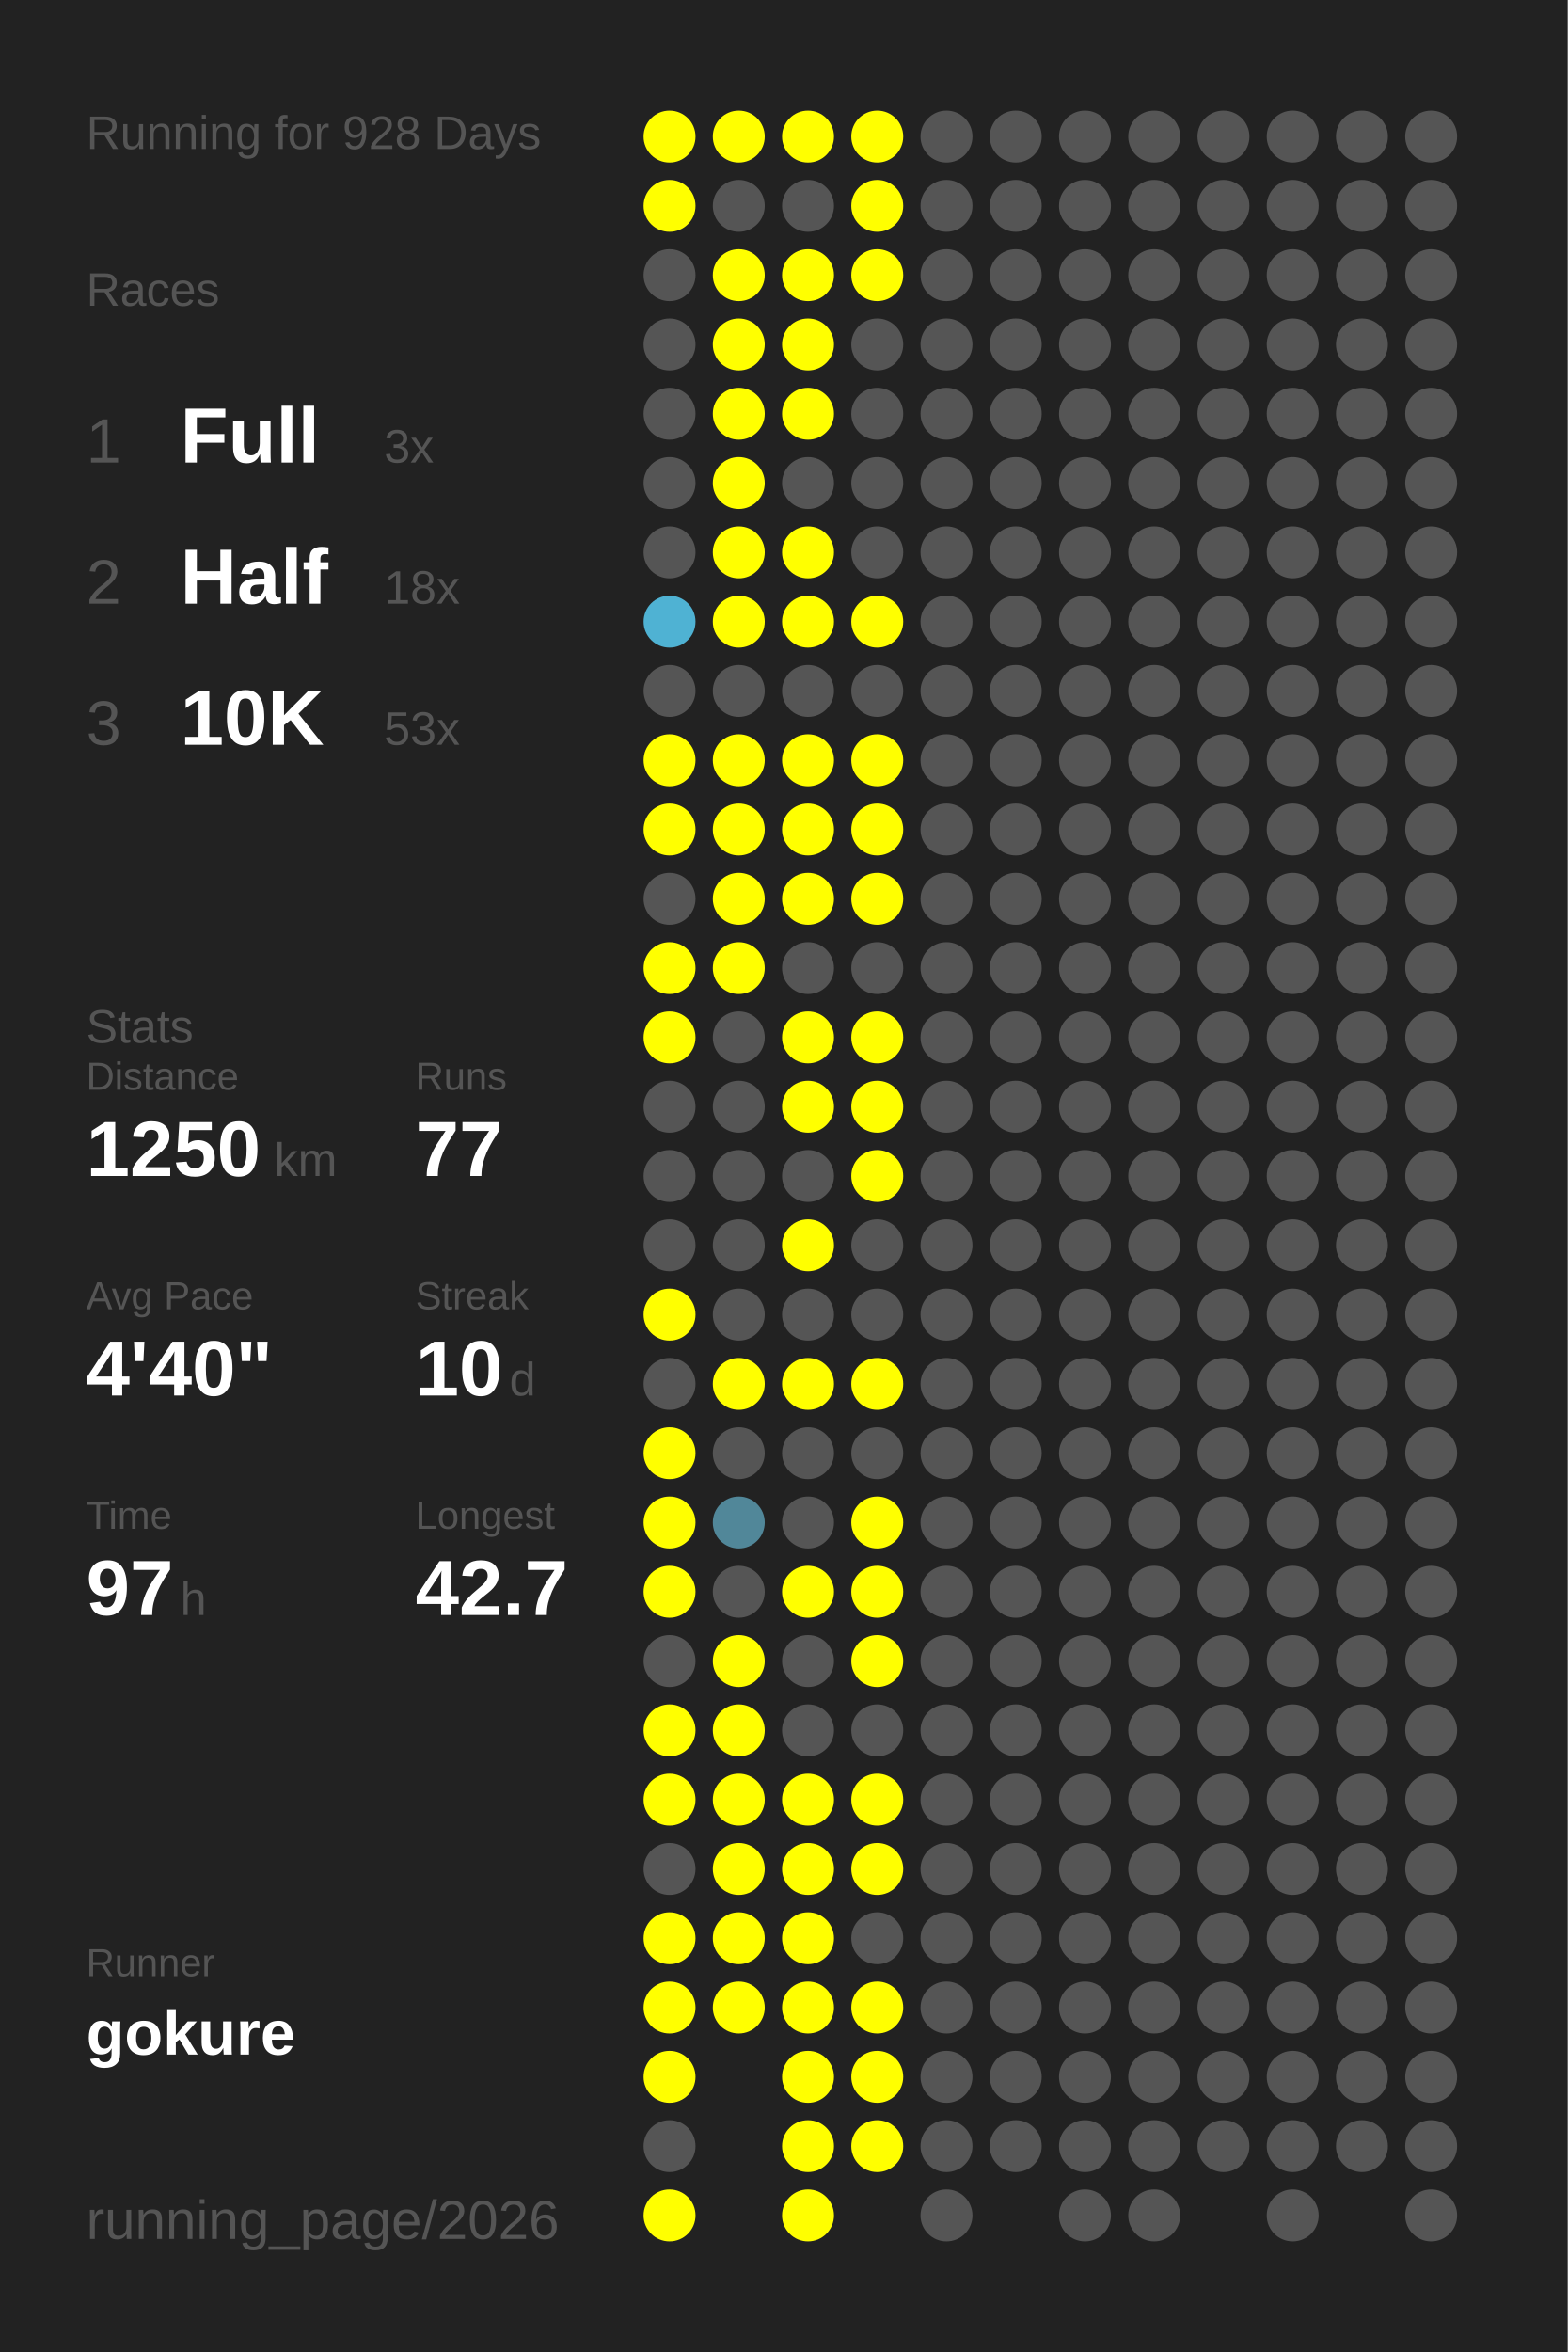
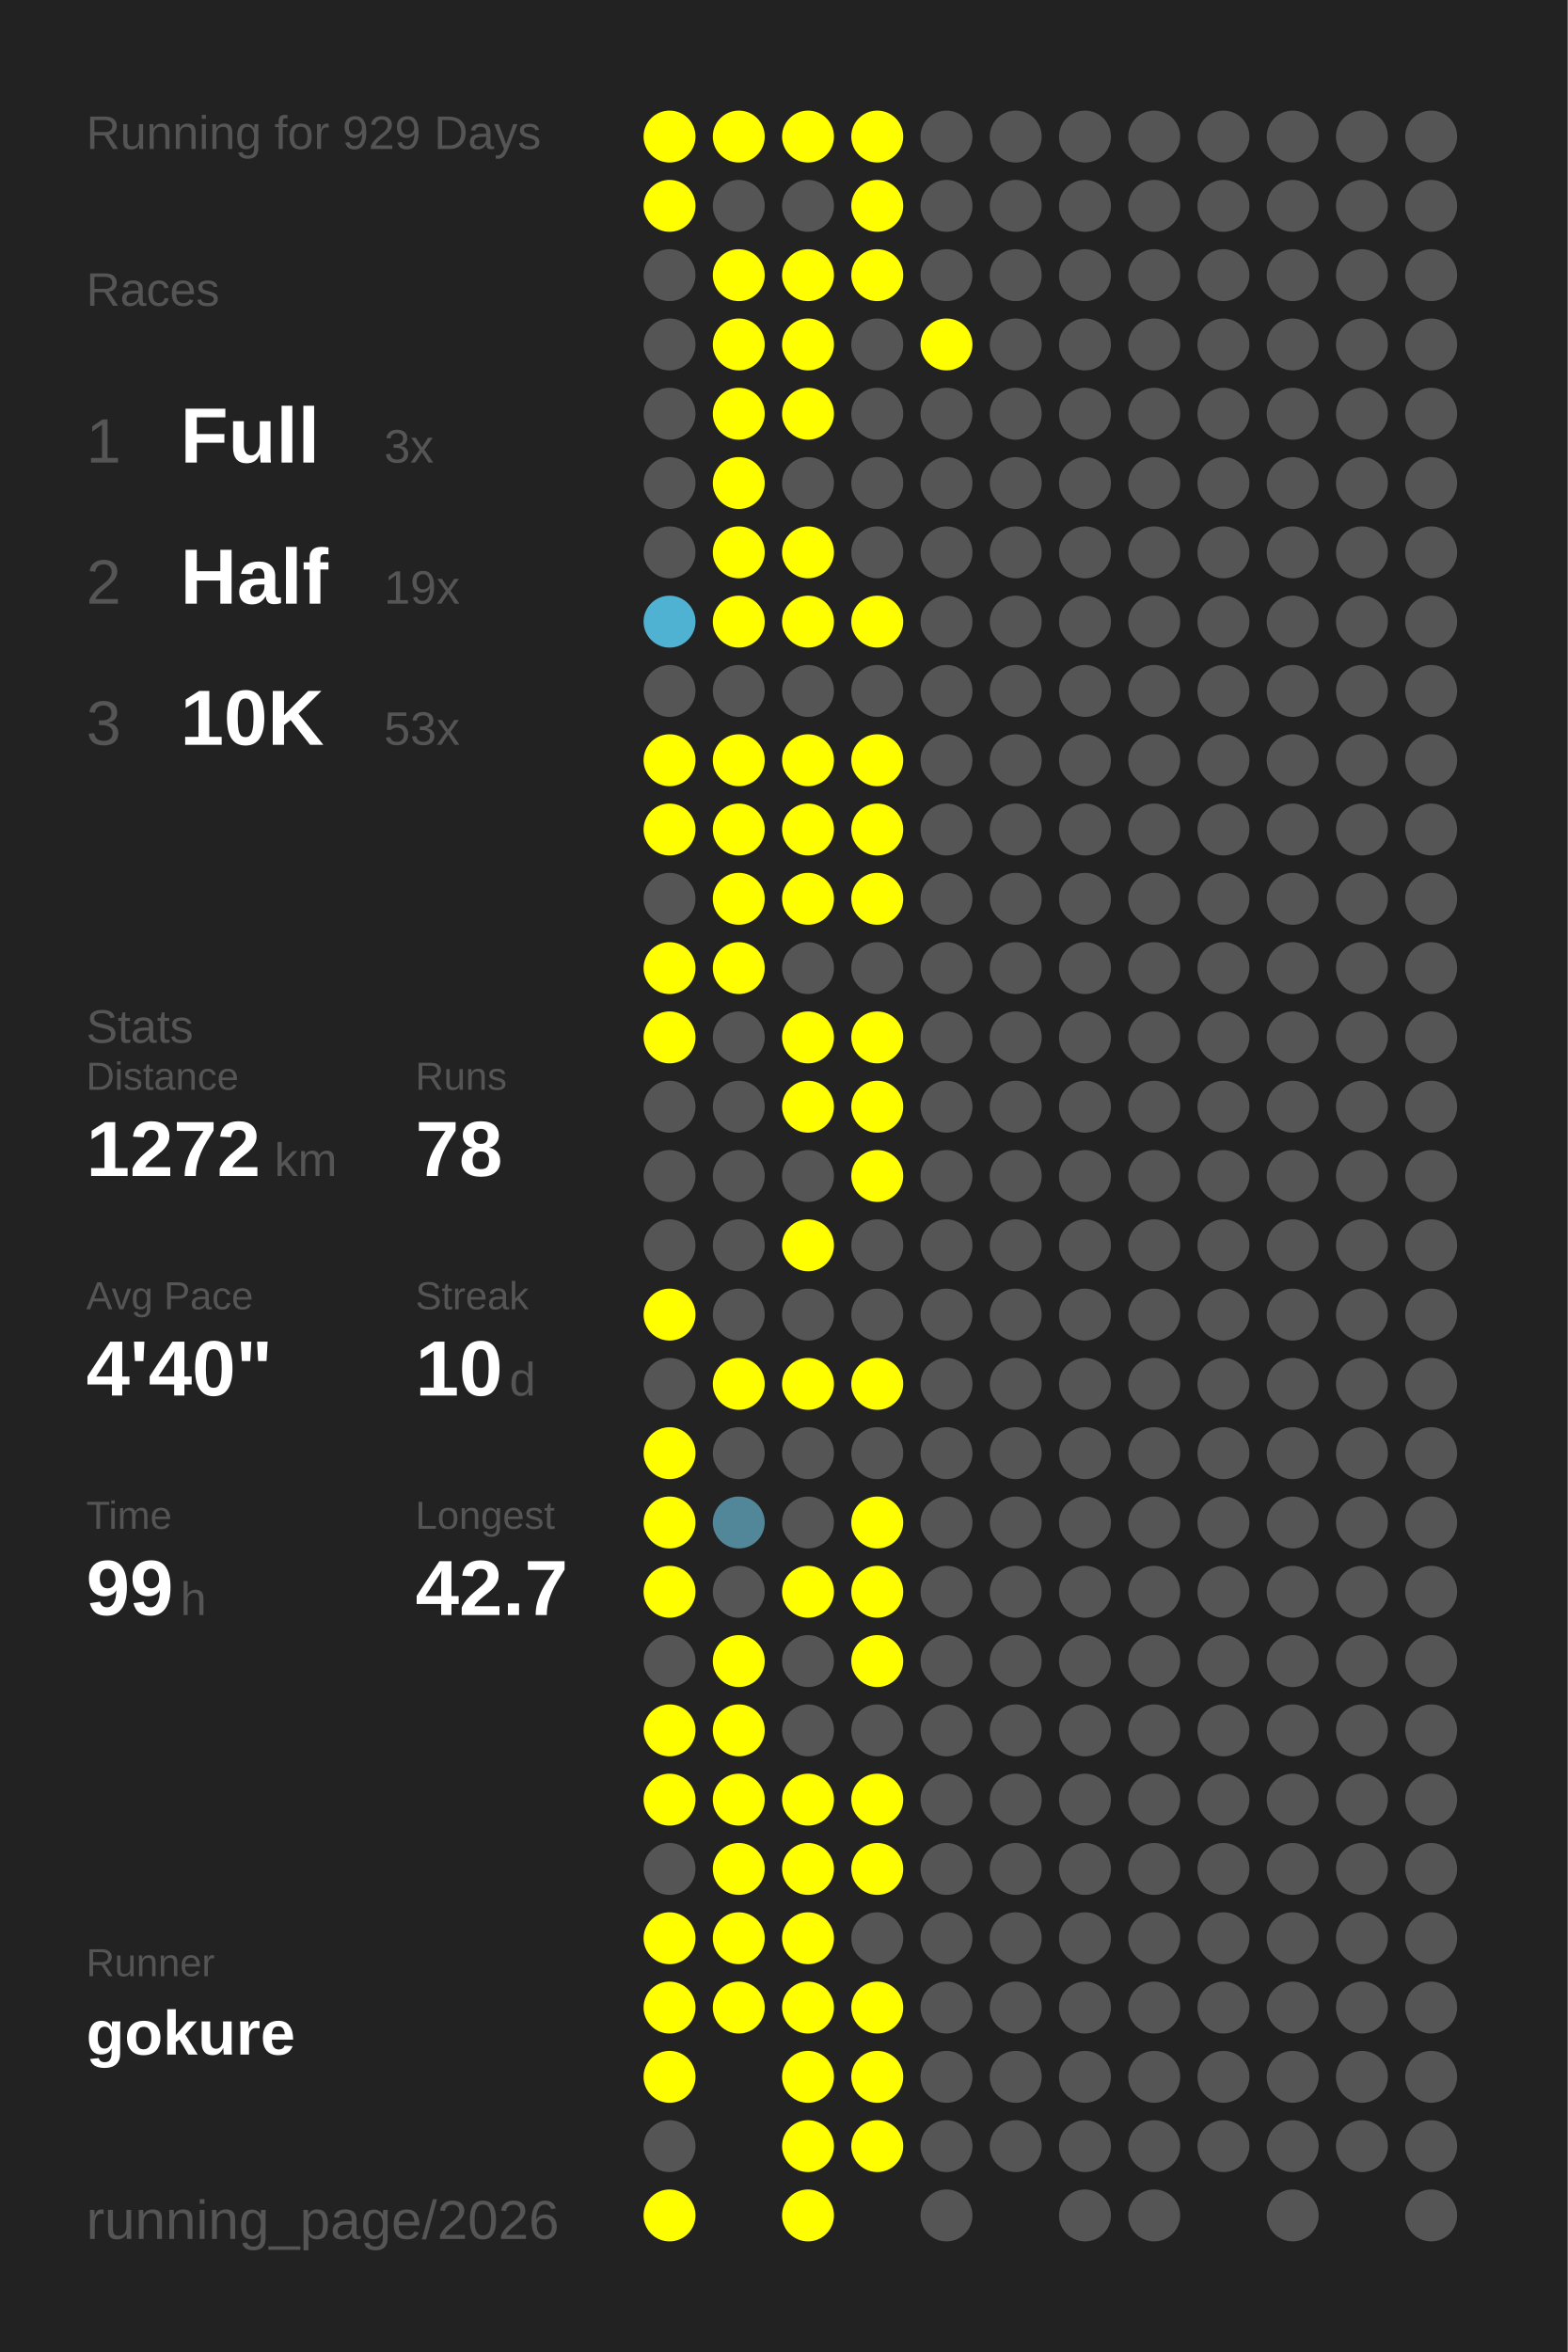
<svg xmlns="http://www.w3.org/2000/svg" baseProfile="full" height="300mm" version="1.1" viewBox="0,0,200,300" width="200mm">
  <defs />
  <rect fill="#222222" height="300" width="200" x="0" y="0" />
-   <text fill="#555555" style="font-size:6px; font-family:Arial;" x="11" y="19">Running for 928 Days</text>
+   <text fill="#555555" style="font-size:6px; font-family:Arial;" x="11" y="19">Running for 929 Days</text>
  <text fill="#555555" style="font-size:6px; font-family:Arial;" x="11" y="39">Races</text>
  <text fill="#555555" style="font-size:8px; font-family:Arial;" x="11" y="59">1</text>
  <text fill="#FFFFFF" style="font-size:10px; font-family:Arial; font-weight:bold;" x="23" y="59">Full</text>
  <text fill="#555555" style="font-size:6px; font-family:Arial;" x="49" y="59">3x</text>
  <text fill="#555555" style="font-size:8px; font-family:Arial;" x="11" y="77">2</text>
  <text fill="#FFFFFF" style="font-size:10px; font-family:Arial; font-weight:bold;" x="23" y="77">Half</text>
-   <text fill="#555555" style="font-size:6px; font-family:Arial;" x="49" y="77">18x</text>
+   <text fill="#555555" style="font-size:6px; font-family:Arial;" x="49" y="77">19x</text>
  <text fill="#555555" style="font-size:8px; font-family:Arial;" x="11" y="95">3</text>
  <text fill="#FFFFFF" style="font-size:10px; font-family:Arial; font-weight:bold;" x="23" y="95">10K</text>
  <text fill="#555555" style="font-size:6px; font-family:Arial;" x="49" y="95">53x</text>
  <text fill="#555555" style="font-size:6px; font-family:Arial;" x="11" y="133">Stats</text>
  <text fill="#555555" style="font-size:5px; font-family:Arial;" x="11" y="139">Distance</text>
-   <text fill="#FFFFFF" style="font-size:10px; font-family:Arial; font-weight:bold;" x="11" y="150">1250</text>
+   <text fill="#FFFFFF" style="font-size:10px; font-family:Arial; font-weight:bold;" x="11" y="150">1272</text>
  <text fill="#555555" style="font-size:6px; font-family:Arial;" x="35" y="150">km</text>
  <text fill="#555555" style="font-size:5px; font-family:Arial;" x="53" y="139">Runs</text>
-   <text fill="#FFFFFF" style="font-size:10px; font-family:Arial; font-weight:bold;" x="53" y="150">77</text>
+   <text fill="#FFFFFF" style="font-size:10px; font-family:Arial; font-weight:bold;" x="53" y="150">78</text>
  <text fill="#555555" style="font-size:5px; font-family:Arial;" x="11" y="167">Avg Pace</text>
  <text fill="#FFFFFF" style="font-size:10px; font-family:Arial; font-weight:bold;" x="11" y="178">4'40"</text>
  <text fill="#555555" style="font-size:5px; font-family:Arial;" x="53" y="167">Streak</text>
  <text fill="#FFFFFF" style="font-size:10px; font-family:Arial; font-weight:bold;" x="53" y="178">10</text>
  <text fill="#555555" style="font-size:6px; font-family:Arial;" x="65" y="178">d</text>
  <text fill="#555555" style="font-size:5px; font-family:Arial;" x="11" y="195">Time</text>
-   <text fill="#FFFFFF" style="font-size:10px; font-family:Arial; font-weight:bold;" x="11" y="206">97</text>
+   <text fill="#FFFFFF" style="font-size:10px; font-family:Arial; font-weight:bold;" x="11" y="206">99</text>
  <text fill="#555555" style="font-size:6px; font-family:Arial;" x="23" y="206">h</text>
  <text fill="#555555" style="font-size:5px; font-family:Arial;" x="53" y="195">Longest</text>
  <text fill="#FFFFFF" style="font-size:10px; font-family:Arial; font-weight:bold;" x="53" y="206">42.7</text>
  <text fill="#555555" style="font-size:5px; font-family:Arial;" x="11" y="252.065">Runner</text>
  <text fill="#FFFFFF" style="font-size:8px; font-family:Arial; font-weight:bold;" x="11" y="262.065">gokure</text>
  <text fill="#555555" style="font-size:7px; font-family:Arial;" x="11" y="285.581">running_page/2026</text>
  <circle cx="85.417" cy="17.419" fill="#FFFF00" r="3.312" />
  <circle cx="85.417" cy="26.258" fill="#FFFF00" r="3.312" />
  <circle cx="85.417" cy="35.097" fill="#555555" r="3.312" />
  <circle cx="85.417" cy="43.935" fill="#555555" r="3.312" />
  <circle cx="85.417" cy="52.774" fill="#555555" r="3.312" />
  <circle cx="85.417" cy="61.613" fill="#555555" r="3.312" />
  <circle cx="85.417" cy="70.452" fill="#555555" r="3.312" />
  <circle cx="85.417" cy="79.29" fill="#4fb2d3" r="3.312" />
  <circle cx="85.417" cy="88.129" fill="#555555" r="3.312" />
  <circle cx="85.417" cy="96.968" fill="#FFFF00" r="3.312" />
  <circle cx="85.417" cy="105.806" fill="#FFFF00" r="3.312" />
  <circle cx="85.417" cy="114.645" fill="#555555" r="3.312" />
  <circle cx="85.417" cy="123.484" fill="#FFFF00" r="3.312" />
  <circle cx="85.417" cy="132.323" fill="#FFFF00" r="3.312" />
  <circle cx="85.417" cy="141.161" fill="#555555" r="3.312" />
  <circle cx="85.417" cy="150" fill="#555555" r="3.312" />
  <circle cx="85.417" cy="158.839" fill="#555555" r="3.312" />
  <circle cx="85.417" cy="167.677" fill="#FFFF00" r="3.312" />
  <circle cx="85.417" cy="176.516" fill="#555555" r="3.312" />
  <circle cx="85.417" cy="185.355" fill="#FFFF00" r="3.312" />
  <circle cx="85.417" cy="194.194" fill="#FFFF00" r="3.312" />
  <circle cx="85.417" cy="203.032" fill="#FFFF00" r="3.312" />
  <circle cx="85.417" cy="211.871" fill="#555555" r="3.312" />
  <circle cx="85.417" cy="220.71" fill="#FFFF00" r="3.312" />
  <circle cx="85.417" cy="229.548" fill="#FFFF00" r="3.312" />
  <circle cx="85.417" cy="238.387" fill="#555555" r="3.312" />
  <circle cx="85.417" cy="247.226" fill="#FFFF00" r="3.312" />
  <circle cx="85.417" cy="256.065" fill="#FFFF00" r="3.312" />
  <circle cx="85.417" cy="264.903" fill="#FFFF00" r="3.312" />
  <circle cx="85.417" cy="273.742" fill="#555555" r="3.312" />
  <circle cx="85.417" cy="282.581" fill="#FFFF00" r="3.312" />
  <circle cx="94.25" cy="17.419" fill="#FFFF00" r="3.312" />
  <circle cx="94.25" cy="26.258" fill="#555555" r="3.312" />
  <circle cx="94.25" cy="35.097" fill="#FFFF00" r="3.312" />
  <circle cx="94.25" cy="43.935" fill="#FFFF00" r="3.312" />
  <circle cx="94.25" cy="52.774" fill="#FFFF00" r="3.312" />
  <circle cx="94.25" cy="61.613" fill="#FFFF00" r="3.312" />
  <circle cx="94.25" cy="70.452" fill="#FFFF00" r="3.312" />
  <circle cx="94.25" cy="79.29" fill="#FFFF00" r="3.312" />
  <circle cx="94.25" cy="88.129" fill="#555555" r="3.312" />
  <circle cx="94.25" cy="96.968" fill="#FFFF00" r="3.312" />
  <circle cx="94.25" cy="105.806" fill="#FFFF00" r="3.312" />
  <circle cx="94.25" cy="114.645" fill="#FFFF00" r="3.312" />
  <circle cx="94.25" cy="123.484" fill="#FFFF00" r="3.312" />
  <circle cx="94.25" cy="132.323" fill="#555555" r="3.312" />
  <circle cx="94.25" cy="141.161" fill="#555555" r="3.312" />
  <circle cx="94.25" cy="150" fill="#555555" r="3.312" />
  <circle cx="94.25" cy="158.839" fill="#555555" r="3.312" />
  <circle cx="94.25" cy="167.677" fill="#555555" r="3.312" />
  <circle cx="94.25" cy="176.516" fill="#FFFF00" r="3.312" />
  <circle cx="94.25" cy="185.355" fill="#555555" r="3.312" />
  <circle cx="94.25" cy="194.194" fill="#518799" r="3.312" />
  <circle cx="94.25" cy="203.032" fill="#555555" r="3.312" />
  <circle cx="94.25" cy="211.871" fill="#FFFF00" r="3.312" />
  <circle cx="94.25" cy="220.71" fill="#FFFF00" r="3.312" />
  <circle cx="94.25" cy="229.548" fill="#FFFF00" r="3.312" />
  <circle cx="94.25" cy="238.387" fill="#FFFF00" r="3.312" />
  <circle cx="94.25" cy="247.226" fill="#FFFF00" r="3.312" />
  <circle cx="94.25" cy="256.065" fill="#FFFF00" r="3.312" />
  <circle cx="103.083" cy="17.419" fill="#FFFF00" r="3.312" />
  <circle cx="103.083" cy="26.258" fill="#555555" r="3.312" />
  <circle cx="103.083" cy="35.097" fill="#FFFF00" r="3.312" />
  <circle cx="103.083" cy="43.935" fill="#FFFF00" r="3.312" />
  <circle cx="103.083" cy="52.774" fill="#FFFF00" r="3.312" />
  <circle cx="103.083" cy="61.613" fill="#555555" r="3.312" />
  <circle cx="103.083" cy="70.452" fill="#FFFF00" r="3.312" />
  <circle cx="103.083" cy="79.29" fill="#FFFF00" r="3.312" />
  <circle cx="103.083" cy="88.129" fill="#555555" r="3.312" />
  <circle cx="103.083" cy="96.968" fill="#FFFF00" r="3.312" />
  <circle cx="103.083" cy="105.806" fill="#FFFF00" r="3.312" />
  <circle cx="103.083" cy="114.645" fill="#FFFF00" r="3.312" />
  <circle cx="103.083" cy="123.484" fill="#555555" r="3.312" />
  <circle cx="103.083" cy="132.323" fill="#FFFF00" r="3.312" />
  <circle cx="103.083" cy="141.161" fill="#FFFF00" r="3.312" />
  <circle cx="103.083" cy="150" fill="#555555" r="3.312" />
  <circle cx="103.083" cy="158.839" fill="#FFFF00" r="3.312" />
  <circle cx="103.083" cy="167.677" fill="#555555" r="3.312" />
  <circle cx="103.083" cy="176.516" fill="#FFFF00" r="3.312" />
  <circle cx="103.083" cy="185.355" fill="#555555" r="3.312" />
  <circle cx="103.083" cy="194.194" fill="#555555" r="3.312" />
  <circle cx="103.083" cy="203.032" fill="#FFFF00" r="3.312" />
  <circle cx="103.083" cy="211.871" fill="#555555" r="3.312" />
  <circle cx="103.083" cy="220.71" fill="#555555" r="3.312" />
  <circle cx="103.083" cy="229.548" fill="#FFFF00" r="3.312" />
  <circle cx="103.083" cy="238.387" fill="#FFFF00" r="3.312" />
  <circle cx="103.083" cy="247.226" fill="#FFFF00" r="3.312" />
  <circle cx="103.083" cy="256.065" fill="#FFFF00" r="3.312" />
  <circle cx="103.083" cy="264.903" fill="#FFFF00" r="3.312" />
  <circle cx="103.083" cy="273.742" fill="#FFFF00" r="3.312" />
  <circle cx="103.083" cy="282.581" fill="#FFFF00" r="3.312" />
  <circle cx="111.917" cy="17.419" fill="#FFFF00" r="3.312" />
  <circle cx="111.917" cy="26.258" fill="#FFFF00" r="3.312" />
  <circle cx="111.917" cy="35.097" fill="#FFFF00" r="3.312" />
  <circle cx="111.917" cy="43.935" fill="#555555" r="3.312" />
  <circle cx="111.917" cy="52.774" fill="#555555" r="3.312" />
  <circle cx="111.917" cy="61.613" fill="#555555" r="3.312" />
  <circle cx="111.917" cy="70.452" fill="#555555" r="3.312" />
  <circle cx="111.917" cy="79.29" fill="#FFFF00" r="3.312" />
  <circle cx="111.917" cy="88.129" fill="#555555" r="3.312" />
  <circle cx="111.917" cy="96.968" fill="#FFFF00" r="3.312" />
  <circle cx="111.917" cy="105.806" fill="#FFFF00" r="3.312" />
  <circle cx="111.917" cy="114.645" fill="#FFFF00" r="3.312" />
  <circle cx="111.917" cy="123.484" fill="#555555" r="3.312" />
  <circle cx="111.917" cy="132.323" fill="#FFFF00" r="3.312" />
  <circle cx="111.917" cy="141.161" fill="#FFFF00" r="3.312" />
  <circle cx="111.917" cy="150" fill="#FFFF00" r="3.312" />
  <circle cx="111.917" cy="158.839" fill="#555555" r="3.312" />
  <circle cx="111.917" cy="167.677" fill="#555555" r="3.312" />
  <circle cx="111.917" cy="176.516" fill="#FFFF00" r="3.312" />
  <circle cx="111.917" cy="185.355" fill="#555555" r="3.312" />
  <circle cx="111.917" cy="194.194" fill="#FFFF00" r="3.312" />
  <circle cx="111.917" cy="203.032" fill="#FFFF00" r="3.312" />
  <circle cx="111.917" cy="211.871" fill="#FFFF00" r="3.312" />
  <circle cx="111.917" cy="220.71" fill="#555555" r="3.312" />
  <circle cx="111.917" cy="229.548" fill="#FFFF00" r="3.312" />
  <circle cx="111.917" cy="238.387" fill="#FFFF00" r="3.312" />
  <circle cx="111.917" cy="247.226" fill="#555555" r="3.312" />
  <circle cx="111.917" cy="256.065" fill="#FFFF00" r="3.312" />
  <circle cx="111.917" cy="264.903" fill="#FFFF00" r="3.312" />
  <circle cx="111.917" cy="273.742" fill="#FFFF00" r="3.312" />
  <circle cx="120.75" cy="17.419" fill="#555555" r="3.312" />
  <circle cx="120.75" cy="26.258" fill="#555555" r="3.312" />
  <circle cx="120.75" cy="35.097" fill="#555555" r="3.312" />
-   <circle cx="120.75" cy="43.935" fill="#555555" r="3.312" />
+   <circle cx="120.75" cy="43.935" fill="#FFFF00" r="3.312" />
  <circle cx="120.75" cy="52.774" fill="#555555" r="3.312" />
  <circle cx="120.75" cy="61.613" fill="#555555" r="3.312" />
  <circle cx="120.75" cy="70.452" fill="#555555" r="3.312" />
  <circle cx="120.75" cy="79.29" fill="#555555" r="3.312" />
  <circle cx="120.75" cy="88.129" fill="#555555" r="3.312" />
  <circle cx="120.75" cy="96.968" fill="#555555" r="3.312" />
  <circle cx="120.75" cy="105.806" fill="#555555" r="3.312" />
  <circle cx="120.75" cy="114.645" fill="#555555" r="3.312" />
  <circle cx="120.75" cy="123.484" fill="#555555" r="3.312" />
  <circle cx="120.75" cy="132.323" fill="#555555" r="3.312" />
  <circle cx="120.75" cy="141.161" fill="#555555" r="3.312" />
  <circle cx="120.75" cy="150" fill="#555555" r="3.312" />
  <circle cx="120.75" cy="158.839" fill="#555555" r="3.312" />
  <circle cx="120.75" cy="167.677" fill="#555555" r="3.312" />
  <circle cx="120.75" cy="176.516" fill="#555555" r="3.312" />
  <circle cx="120.75" cy="185.355" fill="#555555" r="3.312" />
  <circle cx="120.75" cy="194.194" fill="#555555" r="3.312" />
  <circle cx="120.75" cy="203.032" fill="#555555" r="3.312" />
  <circle cx="120.75" cy="211.871" fill="#555555" r="3.312" />
  <circle cx="120.75" cy="220.71" fill="#555555" r="3.312" />
  <circle cx="120.75" cy="229.548" fill="#555555" r="3.312" />
  <circle cx="120.75" cy="238.387" fill="#555555" r="3.312" />
  <circle cx="120.75" cy="247.226" fill="#555555" r="3.312" />
  <circle cx="120.75" cy="256.065" fill="#555555" r="3.312" />
  <circle cx="120.75" cy="264.903" fill="#555555" r="3.312" />
  <circle cx="120.75" cy="273.742" fill="#555555" r="3.312" />
  <circle cx="120.75" cy="282.581" fill="#555555" r="3.312" />
  <circle cx="129.583" cy="17.419" fill="#555555" r="3.312" />
  <circle cx="129.583" cy="26.258" fill="#555555" r="3.312" />
  <circle cx="129.583" cy="35.097" fill="#555555" r="3.312" />
  <circle cx="129.583" cy="43.935" fill="#555555" r="3.312" />
  <circle cx="129.583" cy="52.774" fill="#555555" r="3.312" />
  <circle cx="129.583" cy="61.613" fill="#555555" r="3.312" />
  <circle cx="129.583" cy="70.452" fill="#555555" r="3.312" />
  <circle cx="129.583" cy="79.29" fill="#555555" r="3.312" />
  <circle cx="129.583" cy="88.129" fill="#555555" r="3.312" />
  <circle cx="129.583" cy="96.968" fill="#555555" r="3.312" />
  <circle cx="129.583" cy="105.806" fill="#555555" r="3.312" />
  <circle cx="129.583" cy="114.645" fill="#555555" r="3.312" />
  <circle cx="129.583" cy="123.484" fill="#555555" r="3.312" />
  <circle cx="129.583" cy="132.323" fill="#555555" r="3.312" />
  <circle cx="129.583" cy="141.161" fill="#555555" r="3.312" />
  <circle cx="129.583" cy="150" fill="#555555" r="3.312" />
  <circle cx="129.583" cy="158.839" fill="#555555" r="3.312" />
  <circle cx="129.583" cy="167.677" fill="#555555" r="3.312" />
  <circle cx="129.583" cy="176.516" fill="#555555" r="3.312" />
  <circle cx="129.583" cy="185.355" fill="#555555" r="3.312" />
  <circle cx="129.583" cy="194.194" fill="#555555" r="3.312" />
  <circle cx="129.583" cy="203.032" fill="#555555" r="3.312" />
  <circle cx="129.583" cy="211.871" fill="#555555" r="3.312" />
  <circle cx="129.583" cy="220.71" fill="#555555" r="3.312" />
  <circle cx="129.583" cy="229.548" fill="#555555" r="3.312" />
  <circle cx="129.583" cy="238.387" fill="#555555" r="3.312" />
  <circle cx="129.583" cy="247.226" fill="#555555" r="3.312" />
  <circle cx="129.583" cy="256.065" fill="#555555" r="3.312" />
  <circle cx="129.583" cy="264.903" fill="#555555" r="3.312" />
  <circle cx="129.583" cy="273.742" fill="#555555" r="3.312" />
  <circle cx="138.417" cy="17.419" fill="#555555" r="3.312" />
  <circle cx="138.417" cy="26.258" fill="#555555" r="3.312" />
  <circle cx="138.417" cy="35.097" fill="#555555" r="3.312" />
  <circle cx="138.417" cy="43.935" fill="#555555" r="3.312" />
  <circle cx="138.417" cy="52.774" fill="#555555" r="3.312" />
  <circle cx="138.417" cy="61.613" fill="#555555" r="3.312" />
  <circle cx="138.417" cy="70.452" fill="#555555" r="3.312" />
  <circle cx="138.417" cy="79.29" fill="#555555" r="3.312" />
  <circle cx="138.417" cy="88.129" fill="#555555" r="3.312" />
  <circle cx="138.417" cy="96.968" fill="#555555" r="3.312" />
  <circle cx="138.417" cy="105.806" fill="#555555" r="3.312" />
  <circle cx="138.417" cy="114.645" fill="#555555" r="3.312" />
  <circle cx="138.417" cy="123.484" fill="#555555" r="3.312" />
  <circle cx="138.417" cy="132.323" fill="#555555" r="3.312" />
  <circle cx="138.417" cy="141.161" fill="#555555" r="3.312" />
  <circle cx="138.417" cy="150" fill="#555555" r="3.312" />
  <circle cx="138.417" cy="158.839" fill="#555555" r="3.312" />
  <circle cx="138.417" cy="167.677" fill="#555555" r="3.312" />
  <circle cx="138.417" cy="176.516" fill="#555555" r="3.312" />
  <circle cx="138.417" cy="185.355" fill="#555555" r="3.312" />
  <circle cx="138.417" cy="194.194" fill="#555555" r="3.312" />
  <circle cx="138.417" cy="203.032" fill="#555555" r="3.312" />
  <circle cx="138.417" cy="211.871" fill="#555555" r="3.312" />
  <circle cx="138.417" cy="220.71" fill="#555555" r="3.312" />
  <circle cx="138.417" cy="229.548" fill="#555555" r="3.312" />
  <circle cx="138.417" cy="238.387" fill="#555555" r="3.312" />
  <circle cx="138.417" cy="247.226" fill="#555555" r="3.312" />
  <circle cx="138.417" cy="256.065" fill="#555555" r="3.312" />
  <circle cx="138.417" cy="264.903" fill="#555555" r="3.312" />
  <circle cx="138.417" cy="273.742" fill="#555555" r="3.312" />
  <circle cx="138.417" cy="282.581" fill="#555555" r="3.312" />
  <circle cx="147.25" cy="17.419" fill="#555555" r="3.312" />
  <circle cx="147.25" cy="26.258" fill="#555555" r="3.312" />
  <circle cx="147.25" cy="35.097" fill="#555555" r="3.312" />
  <circle cx="147.25" cy="43.935" fill="#555555" r="3.312" />
  <circle cx="147.25" cy="52.774" fill="#555555" r="3.312" />
  <circle cx="147.25" cy="61.613" fill="#555555" r="3.312" />
  <circle cx="147.25" cy="70.452" fill="#555555" r="3.312" />
  <circle cx="147.25" cy="79.29" fill="#555555" r="3.312" />
  <circle cx="147.25" cy="88.129" fill="#555555" r="3.312" />
  <circle cx="147.25" cy="96.968" fill="#555555" r="3.312" />
  <circle cx="147.25" cy="105.806" fill="#555555" r="3.312" />
  <circle cx="147.25" cy="114.645" fill="#555555" r="3.312" />
  <circle cx="147.25" cy="123.484" fill="#555555" r="3.312" />
  <circle cx="147.25" cy="132.323" fill="#555555" r="3.312" />
  <circle cx="147.25" cy="141.161" fill="#555555" r="3.312" />
  <circle cx="147.25" cy="150" fill="#555555" r="3.312" />
  <circle cx="147.25" cy="158.839" fill="#555555" r="3.312" />
  <circle cx="147.25" cy="167.677" fill="#555555" r="3.312" />
  <circle cx="147.25" cy="176.516" fill="#555555" r="3.312" />
  <circle cx="147.25" cy="185.355" fill="#555555" r="3.312" />
  <circle cx="147.25" cy="194.194" fill="#555555" r="3.312" />
  <circle cx="147.25" cy="203.032" fill="#555555" r="3.312" />
  <circle cx="147.25" cy="211.871" fill="#555555" r="3.312" />
  <circle cx="147.25" cy="220.71" fill="#555555" r="3.312" />
  <circle cx="147.25" cy="229.548" fill="#555555" r="3.312" />
  <circle cx="147.25" cy="238.387" fill="#555555" r="3.312" />
  <circle cx="147.25" cy="247.226" fill="#555555" r="3.312" />
  <circle cx="147.25" cy="256.065" fill="#555555" r="3.312" />
  <circle cx="147.25" cy="264.903" fill="#555555" r="3.312" />
  <circle cx="147.25" cy="273.742" fill="#555555" r="3.312" />
  <circle cx="147.25" cy="282.581" fill="#555555" r="3.312" />
  <circle cx="156.083" cy="17.419" fill="#555555" r="3.312" />
  <circle cx="156.083" cy="26.258" fill="#555555" r="3.312" />
  <circle cx="156.083" cy="35.097" fill="#555555" r="3.312" />
  <circle cx="156.083" cy="43.935" fill="#555555" r="3.312" />
  <circle cx="156.083" cy="52.774" fill="#555555" r="3.312" />
  <circle cx="156.083" cy="61.613" fill="#555555" r="3.312" />
  <circle cx="156.083" cy="70.452" fill="#555555" r="3.312" />
  <circle cx="156.083" cy="79.29" fill="#555555" r="3.312" />
  <circle cx="156.083" cy="88.129" fill="#555555" r="3.312" />
  <circle cx="156.083" cy="96.968" fill="#555555" r="3.312" />
  <circle cx="156.083" cy="105.806" fill="#555555" r="3.312" />
  <circle cx="156.083" cy="114.645" fill="#555555" r="3.312" />
  <circle cx="156.083" cy="123.484" fill="#555555" r="3.312" />
  <circle cx="156.083" cy="132.323" fill="#555555" r="3.312" />
  <circle cx="156.083" cy="141.161" fill="#555555" r="3.312" />
  <circle cx="156.083" cy="150" fill="#555555" r="3.312" />
  <circle cx="156.083" cy="158.839" fill="#555555" r="3.312" />
  <circle cx="156.083" cy="167.677" fill="#555555" r="3.312" />
  <circle cx="156.083" cy="176.516" fill="#555555" r="3.312" />
  <circle cx="156.083" cy="185.355" fill="#555555" r="3.312" />
  <circle cx="156.083" cy="194.194" fill="#555555" r="3.312" />
  <circle cx="156.083" cy="203.032" fill="#555555" r="3.312" />
  <circle cx="156.083" cy="211.871" fill="#555555" r="3.312" />
  <circle cx="156.083" cy="220.71" fill="#555555" r="3.312" />
  <circle cx="156.083" cy="229.548" fill="#555555" r="3.312" />
  <circle cx="156.083" cy="238.387" fill="#555555" r="3.312" />
  <circle cx="156.083" cy="247.226" fill="#555555" r="3.312" />
  <circle cx="156.083" cy="256.065" fill="#555555" r="3.312" />
  <circle cx="156.083" cy="264.903" fill="#555555" r="3.312" />
  <circle cx="156.083" cy="273.742" fill="#555555" r="3.312" />
  <circle cx="164.917" cy="17.419" fill="#555555" r="3.312" />
  <circle cx="164.917" cy="26.258" fill="#555555" r="3.312" />
  <circle cx="164.917" cy="35.097" fill="#555555" r="3.312" />
  <circle cx="164.917" cy="43.935" fill="#555555" r="3.312" />
  <circle cx="164.917" cy="52.774" fill="#555555" r="3.312" />
  <circle cx="164.917" cy="61.613" fill="#555555" r="3.312" />
  <circle cx="164.917" cy="70.452" fill="#555555" r="3.312" />
  <circle cx="164.917" cy="79.29" fill="#555555" r="3.312" />
  <circle cx="164.917" cy="88.129" fill="#555555" r="3.312" />
  <circle cx="164.917" cy="96.968" fill="#555555" r="3.312" />
  <circle cx="164.917" cy="105.806" fill="#555555" r="3.312" />
  <circle cx="164.917" cy="114.645" fill="#555555" r="3.312" />
  <circle cx="164.917" cy="123.484" fill="#555555" r="3.312" />
  <circle cx="164.917" cy="132.323" fill="#555555" r="3.312" />
  <circle cx="164.917" cy="141.161" fill="#555555" r="3.312" />
  <circle cx="164.917" cy="150" fill="#555555" r="3.312" />
  <circle cx="164.917" cy="158.839" fill="#555555" r="3.312" />
  <circle cx="164.917" cy="167.677" fill="#555555" r="3.312" />
  <circle cx="164.917" cy="176.516" fill="#555555" r="3.312" />
  <circle cx="164.917" cy="185.355" fill="#555555" r="3.312" />
  <circle cx="164.917" cy="194.194" fill="#555555" r="3.312" />
  <circle cx="164.917" cy="203.032" fill="#555555" r="3.312" />
  <circle cx="164.917" cy="211.871" fill="#555555" r="3.312" />
  <circle cx="164.917" cy="220.71" fill="#555555" r="3.312" />
  <circle cx="164.917" cy="229.548" fill="#555555" r="3.312" />
  <circle cx="164.917" cy="238.387" fill="#555555" r="3.312" />
  <circle cx="164.917" cy="247.226" fill="#555555" r="3.312" />
  <circle cx="164.917" cy="256.065" fill="#555555" r="3.312" />
  <circle cx="164.917" cy="264.903" fill="#555555" r="3.312" />
  <circle cx="164.917" cy="273.742" fill="#555555" r="3.312" />
  <circle cx="164.917" cy="282.581" fill="#555555" r="3.312" />
  <circle cx="173.75" cy="17.419" fill="#555555" r="3.312" />
  <circle cx="173.75" cy="26.258" fill="#555555" r="3.312" />
  <circle cx="173.75" cy="35.097" fill="#555555" r="3.312" />
  <circle cx="173.75" cy="43.935" fill="#555555" r="3.312" />
  <circle cx="173.75" cy="52.774" fill="#555555" r="3.312" />
  <circle cx="173.75" cy="61.613" fill="#555555" r="3.312" />
  <circle cx="173.75" cy="70.452" fill="#555555" r="3.312" />
  <circle cx="173.75" cy="79.29" fill="#555555" r="3.312" />
  <circle cx="173.75" cy="88.129" fill="#555555" r="3.312" />
  <circle cx="173.75" cy="96.968" fill="#555555" r="3.312" />
  <circle cx="173.75" cy="105.806" fill="#555555" r="3.312" />
  <circle cx="173.75" cy="114.645" fill="#555555" r="3.312" />
  <circle cx="173.75" cy="123.484" fill="#555555" r="3.312" />
  <circle cx="173.75" cy="132.323" fill="#555555" r="3.312" />
  <circle cx="173.75" cy="141.161" fill="#555555" r="3.312" />
  <circle cx="173.75" cy="150" fill="#555555" r="3.312" />
  <circle cx="173.75" cy="158.839" fill="#555555" r="3.312" />
  <circle cx="173.75" cy="167.677" fill="#555555" r="3.312" />
  <circle cx="173.75" cy="176.516" fill="#555555" r="3.312" />
  <circle cx="173.75" cy="185.355" fill="#555555" r="3.312" />
  <circle cx="173.75" cy="194.194" fill="#555555" r="3.312" />
  <circle cx="173.75" cy="203.032" fill="#555555" r="3.312" />
  <circle cx="173.75" cy="211.871" fill="#555555" r="3.312" />
  <circle cx="173.75" cy="220.71" fill="#555555" r="3.312" />
  <circle cx="173.75" cy="229.548" fill="#555555" r="3.312" />
  <circle cx="173.75" cy="238.387" fill="#555555" r="3.312" />
  <circle cx="173.75" cy="247.226" fill="#555555" r="3.312" />
  <circle cx="173.75" cy="256.065" fill="#555555" r="3.312" />
  <circle cx="173.75" cy="264.903" fill="#555555" r="3.312" />
  <circle cx="173.75" cy="273.742" fill="#555555" r="3.312" />
  <circle cx="182.583" cy="17.419" fill="#555555" r="3.312" />
  <circle cx="182.583" cy="26.258" fill="#555555" r="3.312" />
  <circle cx="182.583" cy="35.097" fill="#555555" r="3.312" />
  <circle cx="182.583" cy="43.935" fill="#555555" r="3.312" />
  <circle cx="182.583" cy="52.774" fill="#555555" r="3.312" />
  <circle cx="182.583" cy="61.613" fill="#555555" r="3.312" />
  <circle cx="182.583" cy="70.452" fill="#555555" r="3.312" />
  <circle cx="182.583" cy="79.29" fill="#555555" r="3.312" />
  <circle cx="182.583" cy="88.129" fill="#555555" r="3.312" />
  <circle cx="182.583" cy="96.968" fill="#555555" r="3.312" />
  <circle cx="182.583" cy="105.806" fill="#555555" r="3.312" />
  <circle cx="182.583" cy="114.645" fill="#555555" r="3.312" />
  <circle cx="182.583" cy="123.484" fill="#555555" r="3.312" />
  <circle cx="182.583" cy="132.323" fill="#555555" r="3.312" />
  <circle cx="182.583" cy="141.161" fill="#555555" r="3.312" />
  <circle cx="182.583" cy="150" fill="#555555" r="3.312" />
  <circle cx="182.583" cy="158.839" fill="#555555" r="3.312" />
  <circle cx="182.583" cy="167.677" fill="#555555" r="3.312" />
  <circle cx="182.583" cy="176.516" fill="#555555" r="3.312" />
  <circle cx="182.583" cy="185.355" fill="#555555" r="3.312" />
  <circle cx="182.583" cy="194.194" fill="#555555" r="3.312" />
  <circle cx="182.583" cy="203.032" fill="#555555" r="3.312" />
  <circle cx="182.583" cy="211.871" fill="#555555" r="3.312" />
  <circle cx="182.583" cy="220.71" fill="#555555" r="3.312" />
  <circle cx="182.583" cy="229.548" fill="#555555" r="3.312" />
  <circle cx="182.583" cy="238.387" fill="#555555" r="3.312" />
  <circle cx="182.583" cy="247.226" fill="#555555" r="3.312" />
  <circle cx="182.583" cy="256.065" fill="#555555" r="3.312" />
  <circle cx="182.583" cy="264.903" fill="#555555" r="3.312" />
  <circle cx="182.583" cy="273.742" fill="#555555" r="3.312" />
  <circle cx="182.583" cy="282.581" fill="#555555" r="3.312" />
</svg>
